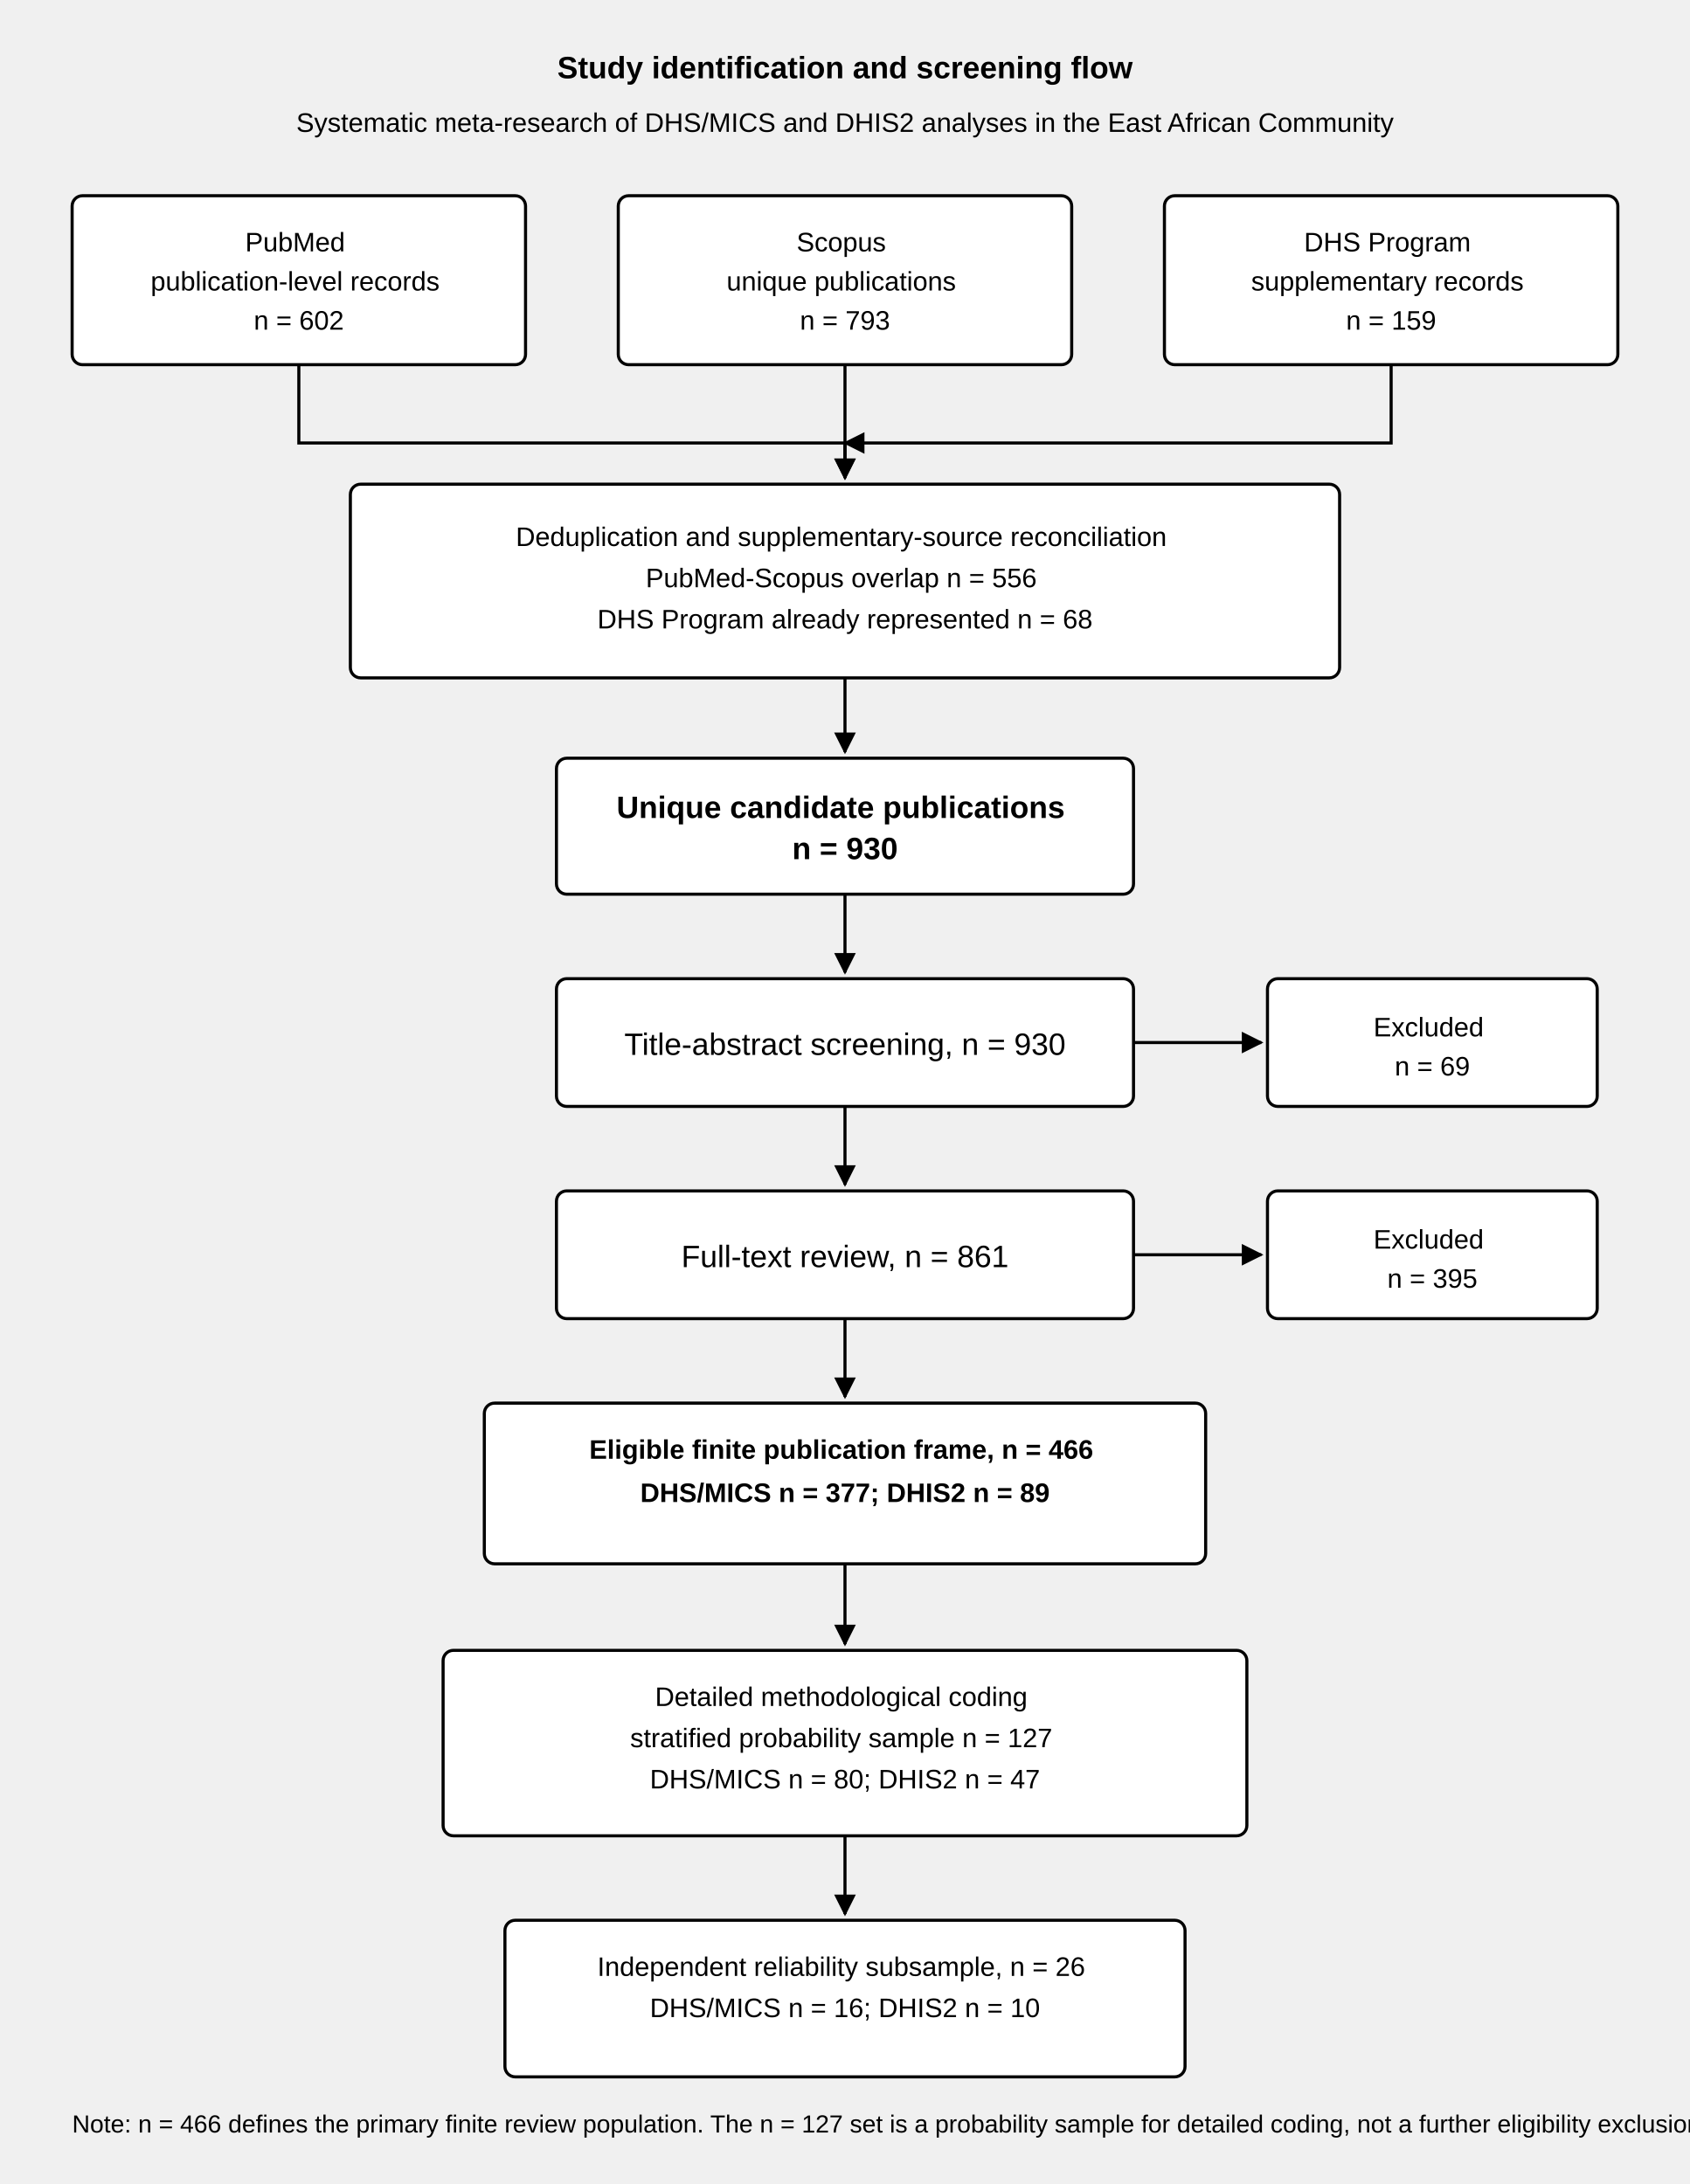
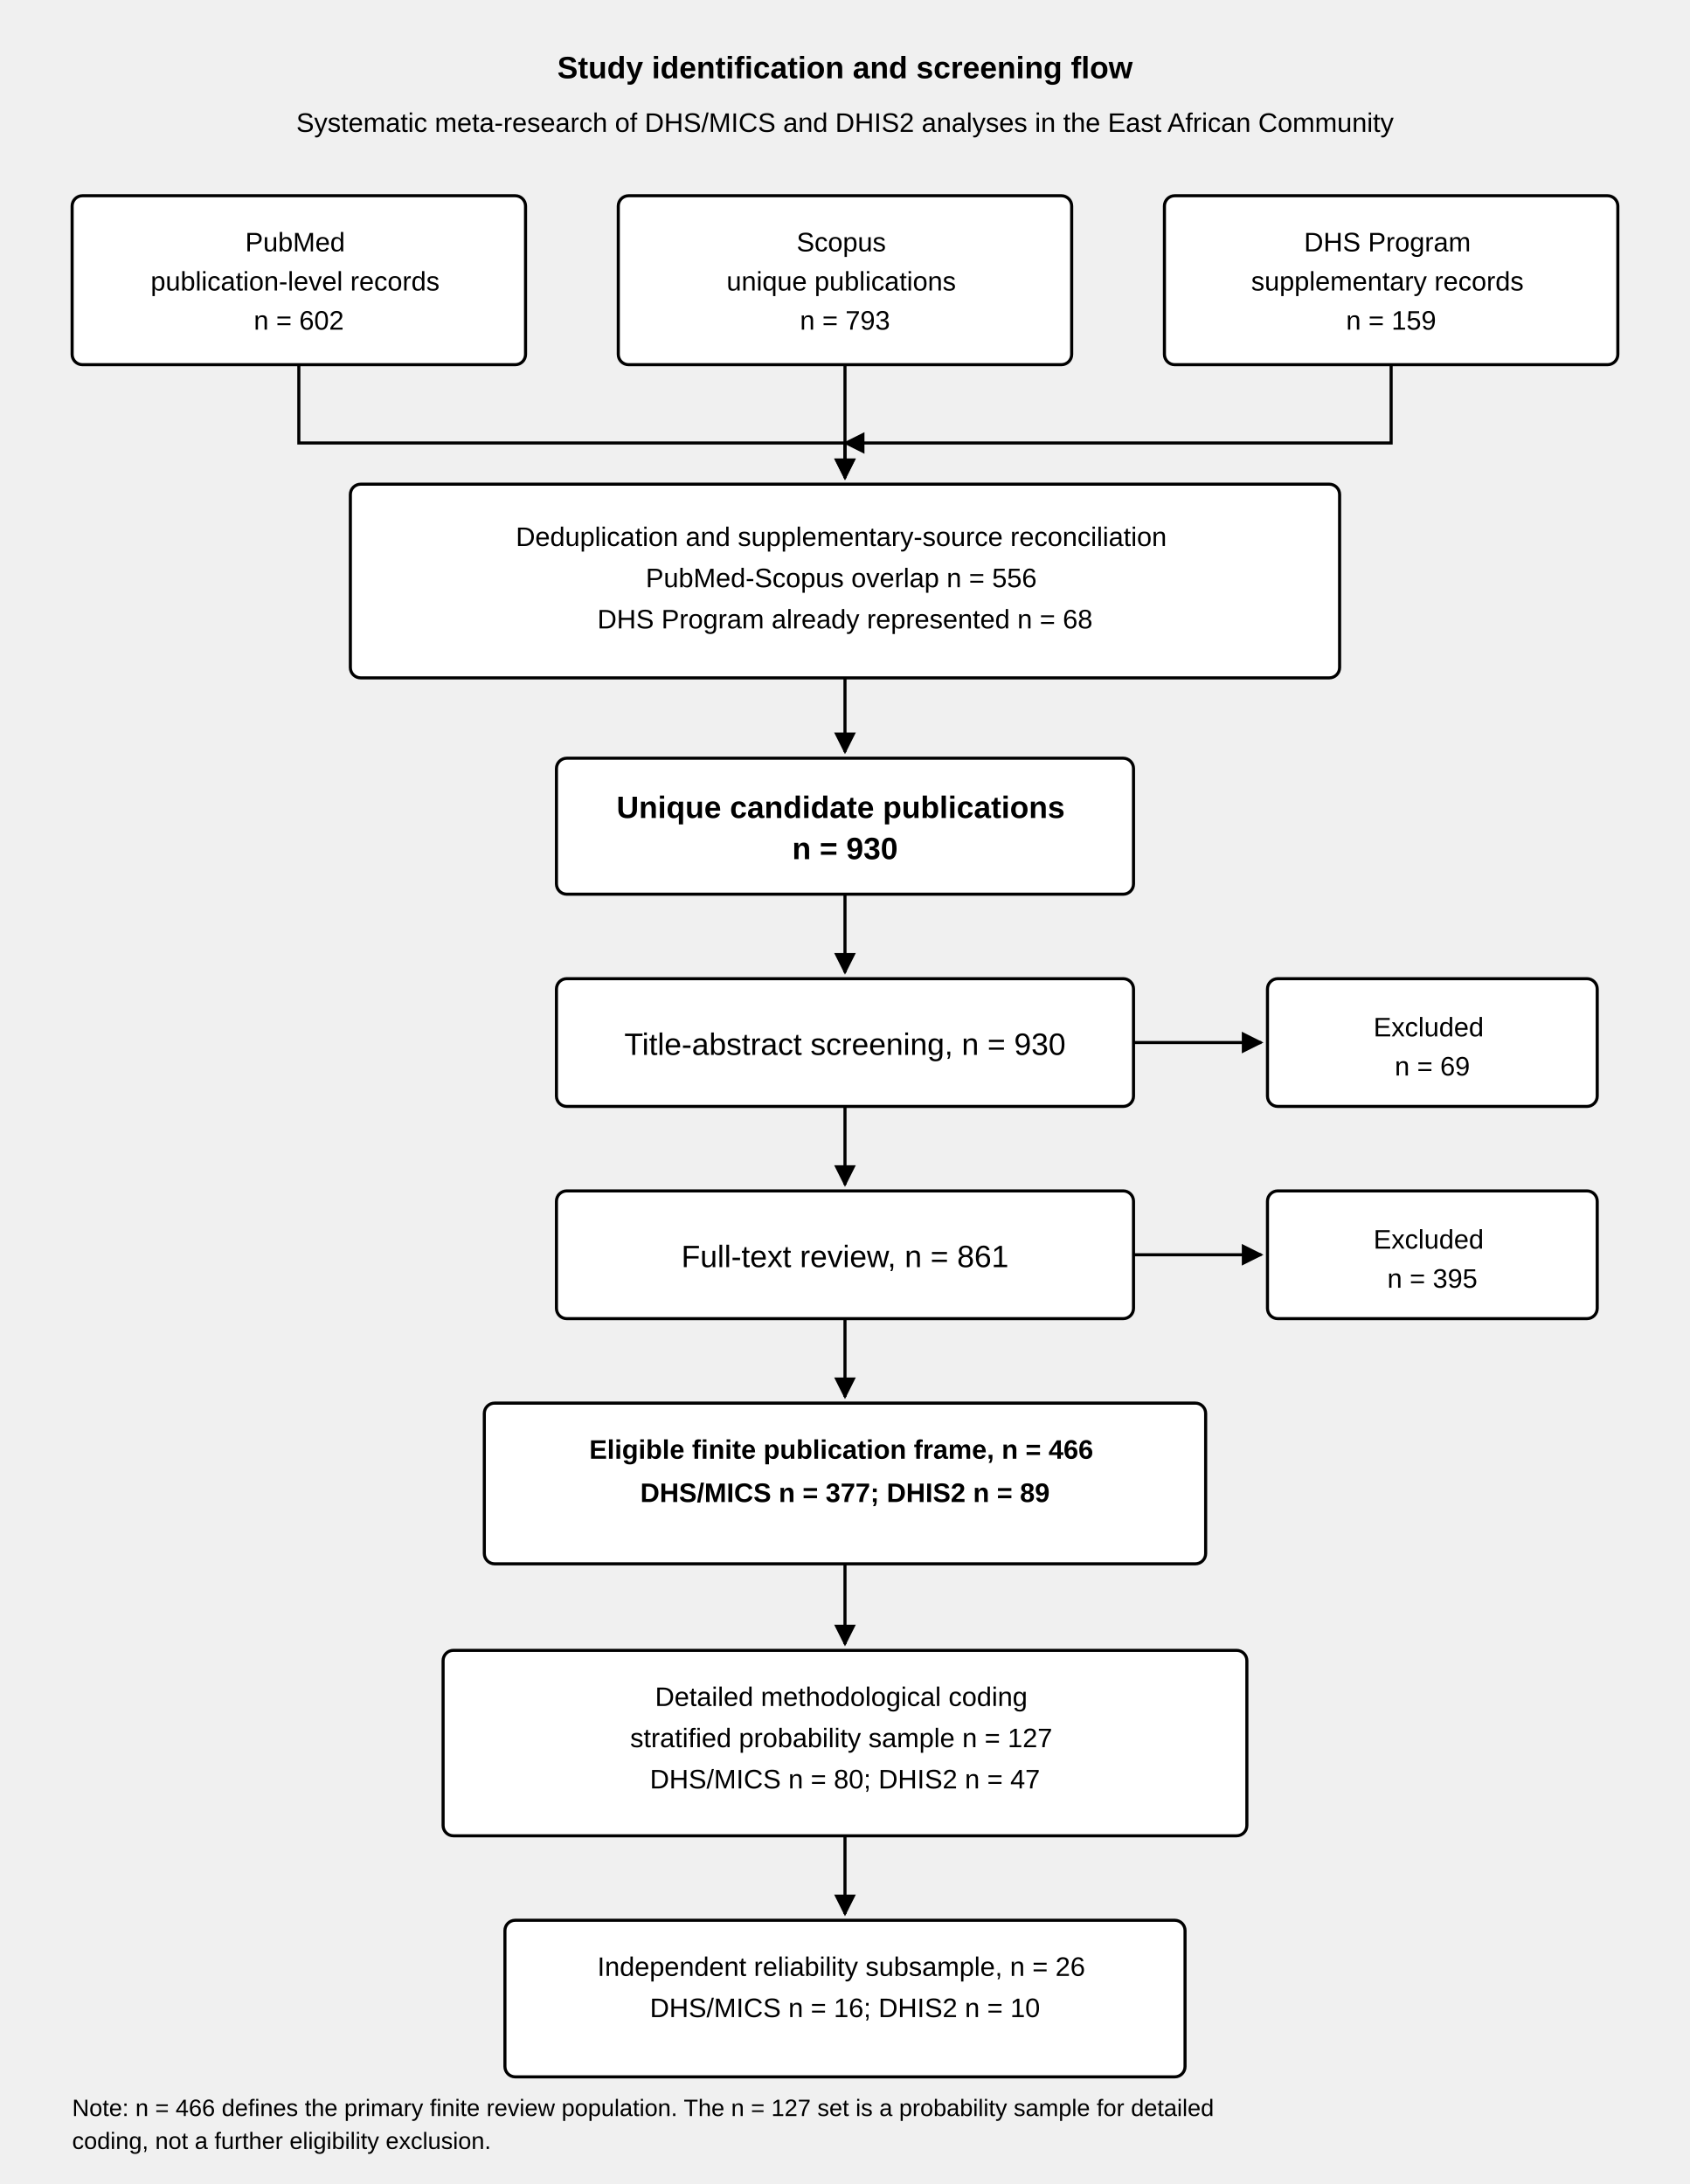
<svg xmlns="http://www.w3.org/2000/svg" width="820" height="1060" viewBox="0 0 820 1060">
  <style>
text{font-family:Arial,Helvetica,sans-serif;fill:#000} .box{fill:#fff;stroke:#000;stroke-width:1.5}
.arr{stroke:#000;stroke-width:1.5;fill:none;marker-end:url(#a)}
.t{font-size:15px;text-anchor:middle}.s{font-size:13px;text-anchor:middle}.b{font-weight:bold}
</style>
  <defs>
    <marker id="a" viewBox="0 0 10 10" refX="9" refY="5" markerWidth="7" markerHeight="7" orient="auto-start-reverse">
      <path d="M 0 0 L 10 5 L 0 10 z" fill="#000" />
    </marker>
  </defs>
  <text x="410" y="38" class="t b">Study identification and screening flow</text>
  <text x="410" y="64" class="s">Systematic meta-research of DHS/MICS and DHIS2 analyses in the East African Community</text>
  <rect x="35" y="95" width="220" height="82" rx="5" class="box" />
  <text x="145" y="122" class="s">
    <tspan x="145">PubMed</tspan>
    <tspan x="145" dy="19">publication-level records</tspan>
    <tspan x="145" dy="19">n = 602</tspan>
  </text>
  <rect x="300" y="95" width="220" height="82" rx="5" class="box" />
  <text x="410" y="122" class="s">
    <tspan x="410">Scopus</tspan>
    <tspan x="410" dy="19">unique publications</tspan>
    <tspan x="410" dy="19">n = 793</tspan>
  </text>
  <rect x="565" y="95" width="220" height="82" rx="5" class="box" />
  <text x="675" y="122" class="s">
    <tspan x="675">DHS Program</tspan>
    <tspan x="675" dy="19">supplementary records</tspan>
    <tspan x="675" dy="19">n = 159</tspan>
  </text>
  <path d="M145 177 L145 215 L410 215 L410 232" class="arr" />
  <path d="M410 177 L410 232" class="arr" />
  <path d="M675 177 L675 215 L410 215" class="arr" />
  <rect x="170" y="235" width="480" height="94" rx="5" class="box" />
  <text x="410" y="265" class="s">
    <tspan x="410">Deduplication and supplementary-source reconciliation</tspan>
    <tspan x="410" dy="20">PubMed-Scopus overlap n = 556</tspan>
    <tspan x="410" dy="20">DHS Program already represented n = 68</tspan>
  </text>
  <path d="M410 329 L410 365" class="arr" />
  <rect x="270" y="368" width="280" height="66" rx="5" class="box" />
  <text x="410" y="397" class="t b">
    <tspan x="410">Unique candidate publications</tspan>
    <tspan x="410" dy="20">n = 930</tspan>
  </text>
  <path d="M410 434 L410 472" class="arr" />
  <rect x="270" y="475" width="280" height="62" rx="5" class="box" />
  <text x="410" y="512" class="t">Title-abstract screening, n = 930</text>
  <rect x="615" y="475" width="160" height="62" rx="5" class="box" />
  <text x="695" y="503" class="s">
    <tspan x="695">Excluded</tspan>
    <tspan x="695" dy="19">n = 69</tspan>
  </text>
  <path d="M550 506 L612 506" class="arr" />
  <path d="M410 537 L410 575" class="arr" />
  <rect x="270" y="578" width="280" height="62" rx="5" class="box" />
  <text x="410" y="615" class="t">Full-text review, n = 861</text>
  <rect x="615" y="578" width="160" height="62" rx="5" class="box" />
  <text x="695" y="606" class="s">
    <tspan x="695">Excluded</tspan>
    <tspan x="695" dy="19">n = 395</tspan>
  </text>
  <path d="M550 609 L612 609" class="arr" />
  <path d="M410 640 L410 678" class="arr" />
  <rect x="235" y="681" width="350" height="78" rx="5" class="box" />
  <text x="410" y="708" class="s b">
    <tspan x="410">Eligible finite publication frame, n = 466</tspan>
    <tspan x="410" dy="21">DHS/MICS n = 377; DHIS2 n = 89</tspan>
  </text>
  <path d="M410 759 L410 798" class="arr" />
  <rect x="215" y="801" width="390" height="90" rx="5" class="box" />
  <text x="410" y="828" class="s">
    <tspan x="410">Detailed methodological coding</tspan>
    <tspan x="410" dy="20">stratified probability sample n = 127</tspan>
    <tspan x="410" dy="20">DHS/MICS n = 80; DHIS2 n = 47</tspan>
  </text>
  <path d="M410 891 L410 929" class="arr" />
  <rect x="245" y="932" width="330" height="76" rx="5" class="box" />
  <text x="410" y="959" class="s">
    <tspan x="410">Independent reliability subsample, n = 26</tspan>
    <tspan x="410" dy="20">DHS/MICS n = 16; DHIS2 n = 10</tspan>
  </text>
-   <text x="35" y="1035" style="font-size:12px;text-anchor:start">Note: n = 466 defines the primary finite review population. The n = 127 set is a probability sample for detailed coding, not a further eligibility exclusion.</text>
+   <text x="35" y="1027" style="font-size:11.5px;text-anchor:start">
+     <tspan x="35">Note: n = 466 defines the primary finite review population. The n = 127 set is a probability sample for detailed</tspan>
+     <tspan x="35" dy="16">coding, not a further eligibility exclusion.</tspan>
+   </text>
</svg>
